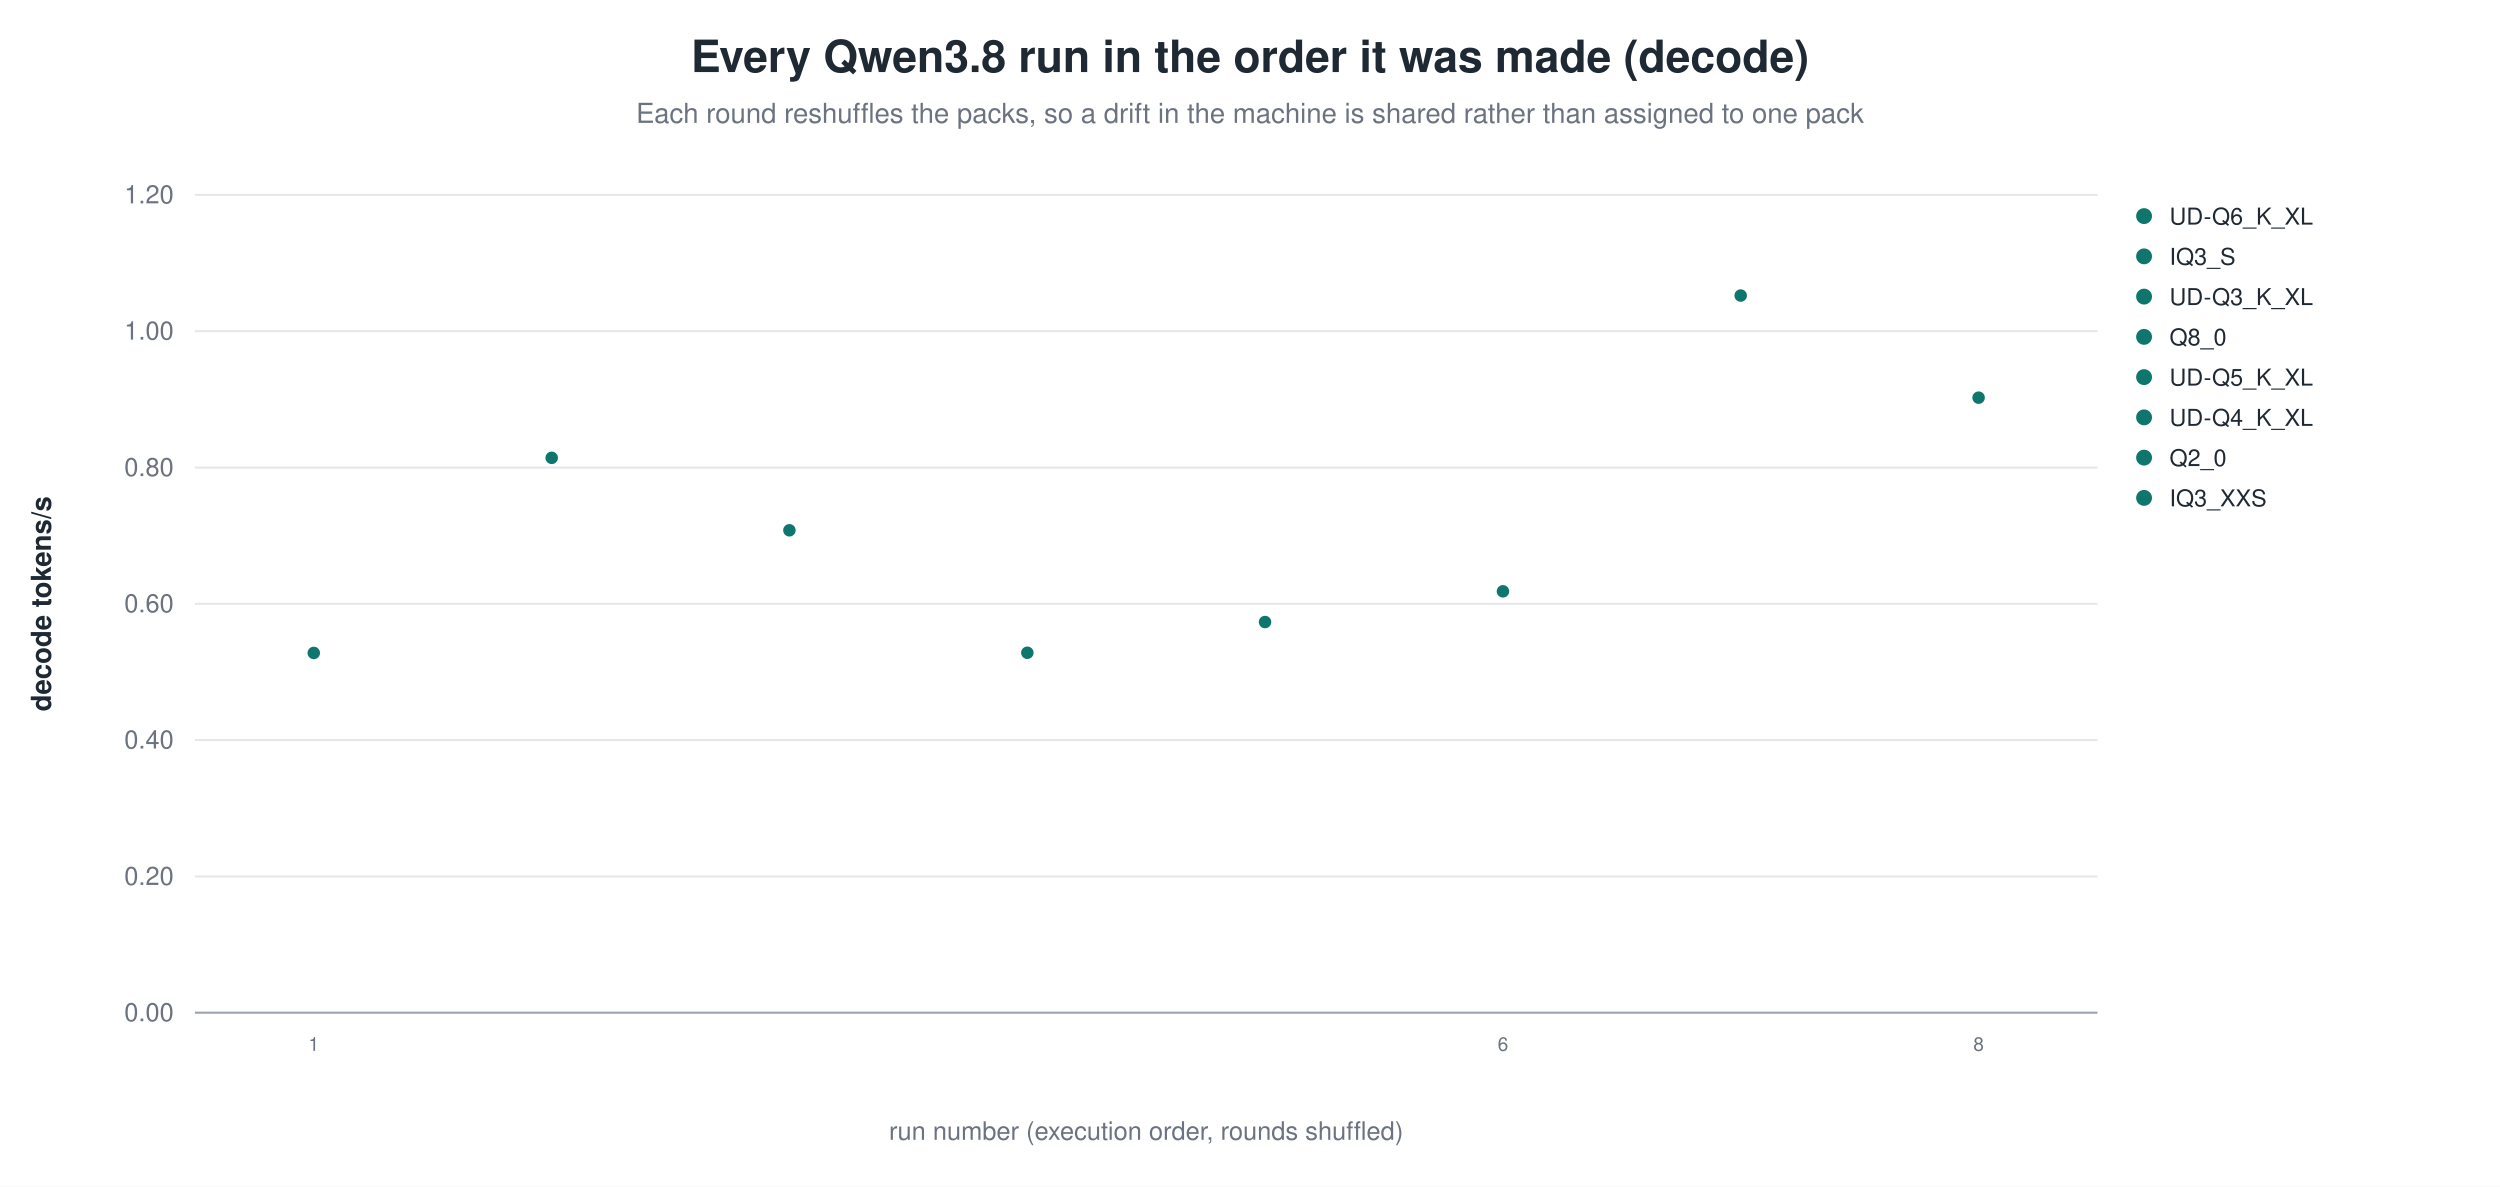
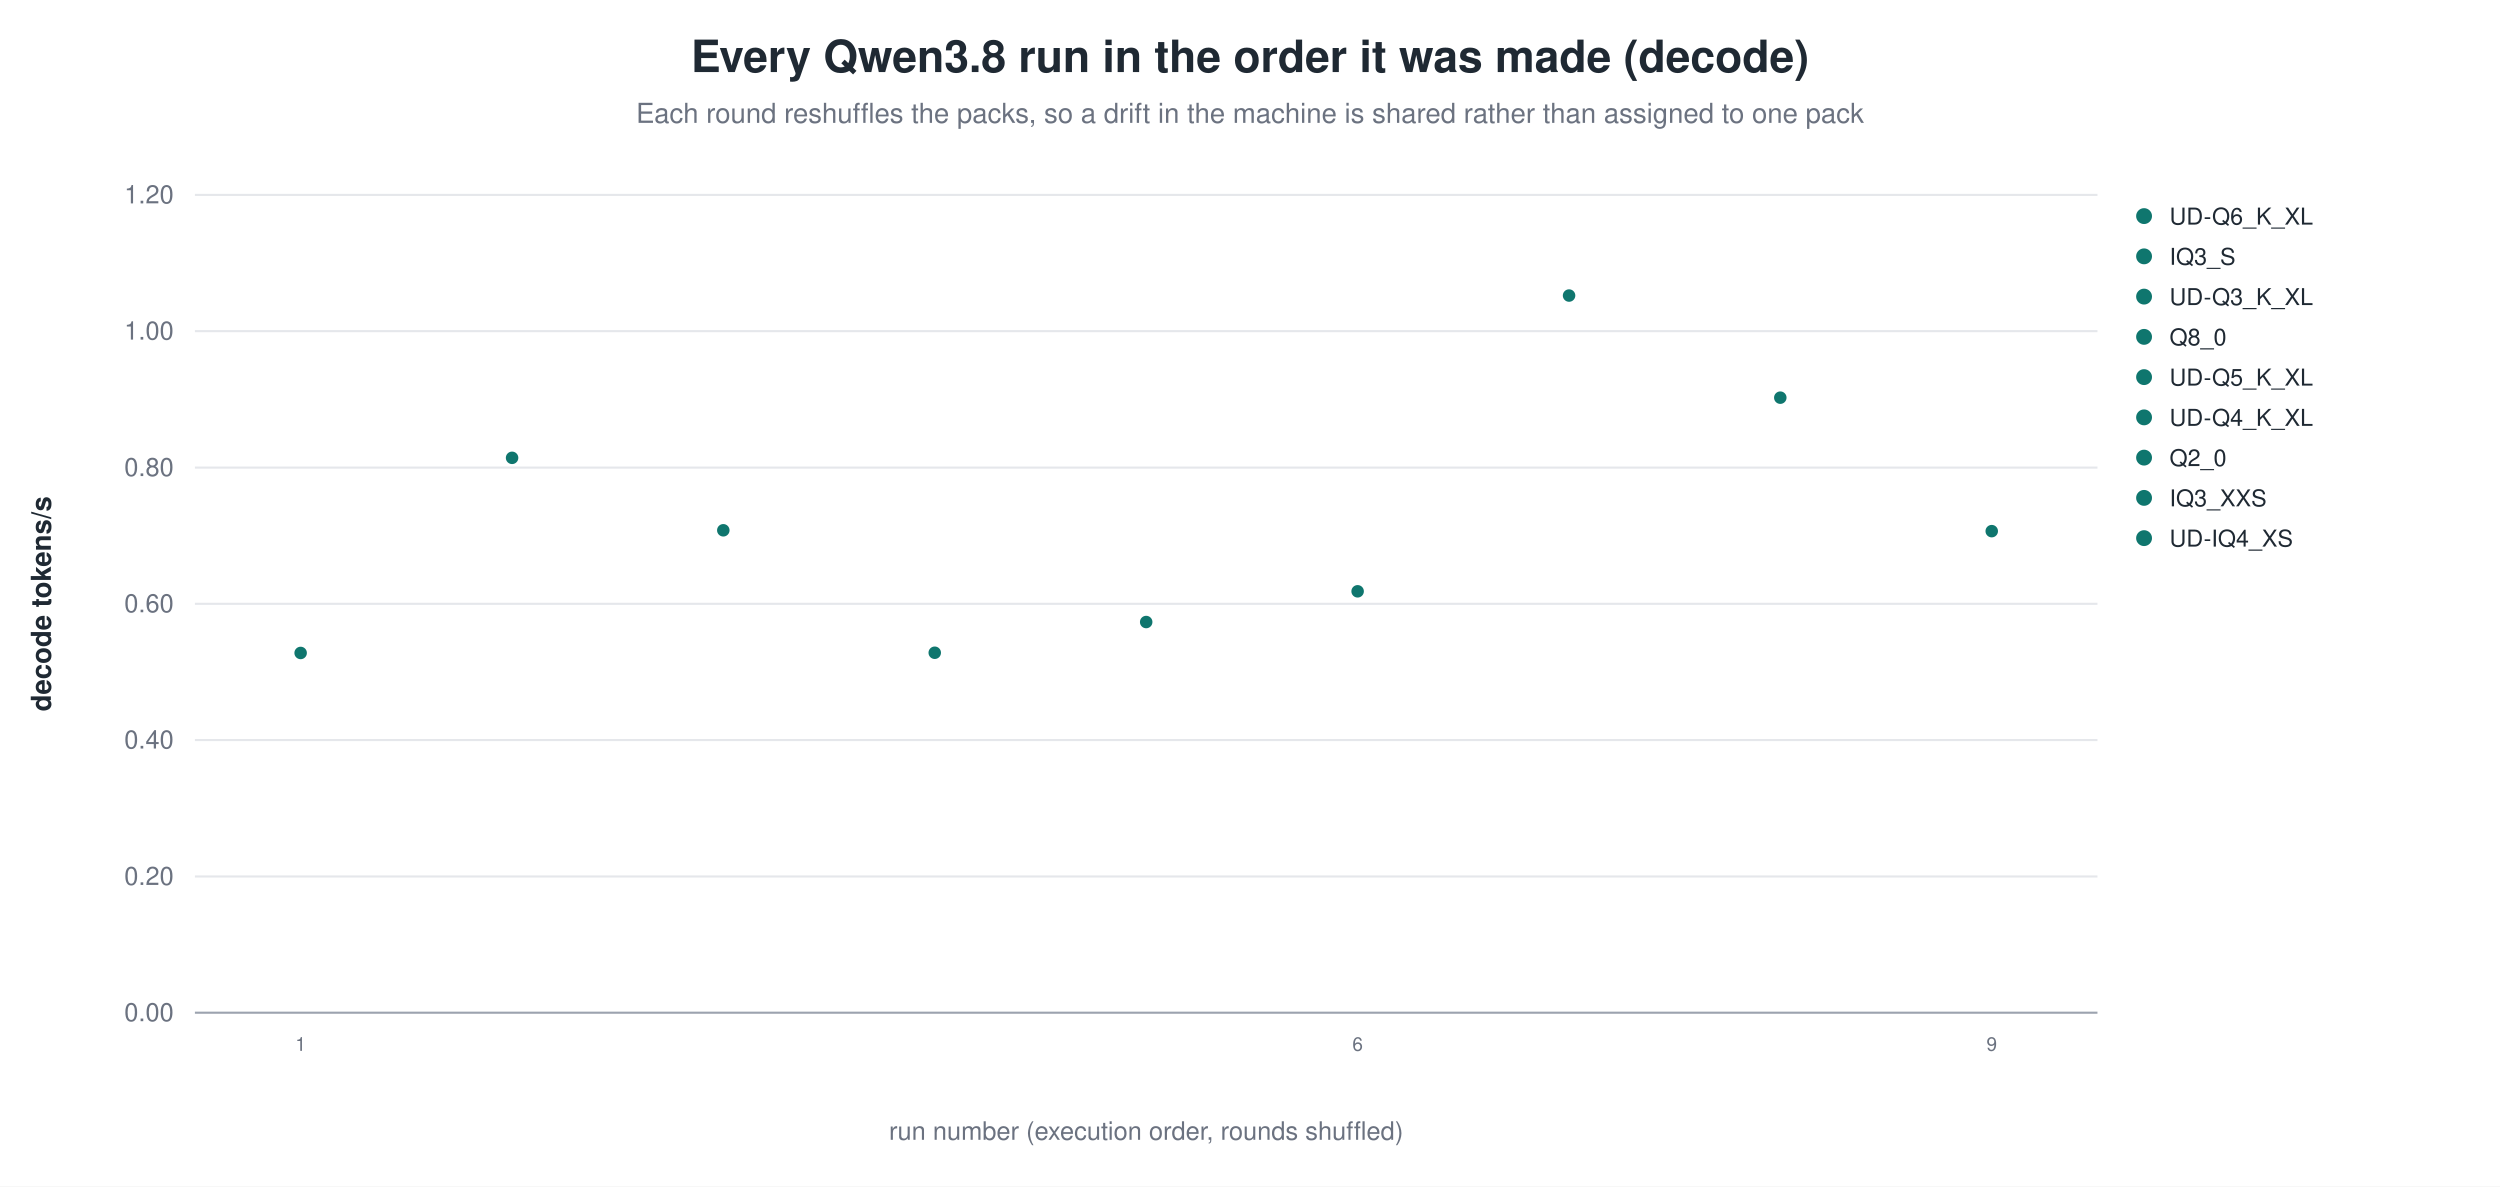
<svg xmlns="http://www.w3.org/2000/svg" width="1180" height="560" viewBox="0 0 1180 560" role="img" aria-label="Every Qwen3.8 run in the order it was made (decode)">
  <rect width="1180" height="560" fill="white" />
  <text x="590.0" y="34" text-anchor="middle" font-family="Helvetica, Arial, sans-serif" font-size="21" font-weight="600" fill="#1f2933">Every Qwen3.8 run in the order it was made (decode)</text>
  <text x="590.0" y="58" text-anchor="middle" font-family="Helvetica, Arial, sans-serif" font-size="13" fill="#6b7280">Each round reshuffles the packs, so a drift in the machine is shared rather than assigned to one pack</text>
  <line x1="92.0" y1="478.0" x2="990.0" y2="478.0" stroke="#9ca3af" stroke-width="1.0" />
  <text x="82.0" y="482.0" text-anchor="end" font-family="Helvetica, Arial, sans-serif" font-size="12" fill="#6b7280" font-weight="400">0.00</text>
  <line x1="92.0" y1="413.7" x2="990.0" y2="413.7" stroke="#e5e7eb" stroke-width="1.0" />
  <text x="82.0" y="417.7" text-anchor="end" font-family="Helvetica, Arial, sans-serif" font-size="12" fill="#6b7280" font-weight="400">0.20</text>
  <line x1="92.0" y1="349.3" x2="990.0" y2="349.3" stroke="#e5e7eb" stroke-width="1.0" />
  <text x="82.0" y="353.3" text-anchor="end" font-family="Helvetica, Arial, sans-serif" font-size="12" fill="#6b7280" font-weight="400">0.40</text>
  <line x1="92.0" y1="285.0" x2="990.0" y2="285.0" stroke="#e5e7eb" stroke-width="1.0" />
  <text x="82.0" y="289.0" text-anchor="end" font-family="Helvetica, Arial, sans-serif" font-size="12" fill="#6b7280" font-weight="400">0.60</text>
  <line x1="92.0" y1="220.7" x2="990.0" y2="220.7" stroke="#e5e7eb" stroke-width="1.0" />
  <text x="82.0" y="224.7" text-anchor="end" font-family="Helvetica, Arial, sans-serif" font-size="12" fill="#6b7280" font-weight="400">0.80</text>
  <line x1="92.0" y1="156.3" x2="990.0" y2="156.3" stroke="#e5e7eb" stroke-width="1.0" />
  <text x="82.0" y="160.3" text-anchor="end" font-family="Helvetica, Arial, sans-serif" font-size="12" fill="#6b7280" font-weight="400">1.00</text>
  <line x1="92.0" y1="92.0" x2="990.0" y2="92.0" stroke="#e5e7eb" stroke-width="1.0" />
  <text x="82.0" y="96.0" text-anchor="end" font-family="Helvetica, Arial, sans-serif" font-size="12" fill="#6b7280" font-weight="400">1.20</text>
  <text x="24.0" y="285.0" text-anchor="middle" font-family="Helvetica, Arial, sans-serif" font-size="13" fill="#1f2933" font-weight="600" transform="rotate(-90.0 24.0 285.0)">decode tokens/s</text>
-   <circle cx="148.1" cy="308.2" r="3.4" fill="#0f766e" stroke="white" stroke-width="0.9" opacity="1.00" />
-   <text x="148.1" y="496.0" text-anchor="middle" font-family="Helvetica, Arial, sans-serif" font-size="9" fill="#6b7280" font-weight="400">1</text>
-   <circle cx="260.4" cy="216.1" r="3.4" fill="#0f766e" stroke="white" stroke-width="0.9" opacity="1.00" />
-   <circle cx="372.6" cy="250.3" r="3.4" fill="#0f766e" stroke="white" stroke-width="0.9" opacity="1.00" />
-   <circle cx="484.9" cy="308.1" r="3.4" fill="#0f766e" stroke="white" stroke-width="0.9" opacity="1.00" />
-   <circle cx="597.1" cy="293.6" r="3.4" fill="#0f766e" stroke="white" stroke-width="0.9" opacity="1.00" />
-   <circle cx="709.4" cy="279.1" r="3.4" fill="#0f766e" stroke="white" stroke-width="0.9" opacity="1.00" />
-   <text x="709.4" y="496.0" text-anchor="middle" font-family="Helvetica, Arial, sans-serif" font-size="9" fill="#6b7280" font-weight="400">6</text>
-   <circle cx="821.6" cy="139.5" r="3.4" fill="#0f766e" stroke="white" stroke-width="0.9" opacity="1.00" />
-   <circle cx="933.9" cy="187.7" r="3.4" fill="#0f766e" stroke="white" stroke-width="0.9" opacity="1.00" />
-   <text x="933.9" y="496.0" text-anchor="middle" font-family="Helvetica, Arial, sans-serif" font-size="9" fill="#6b7280" font-weight="400">8</text>
+   <circle cx="141.9" cy="308.2" r="3.4" fill="#0f766e" stroke="white" stroke-width="0.9" opacity="1.00" />
+   <text x="141.9" y="496.0" text-anchor="middle" font-family="Helvetica, Arial, sans-serif" font-size="9" fill="#6b7280" font-weight="400">1</text>
+   <circle cx="241.7" cy="216.1" r="3.4" fill="#0f766e" stroke="white" stroke-width="0.9" opacity="1.00" />
+   <circle cx="341.4" cy="250.3" r="3.4" fill="#0f766e" stroke="white" stroke-width="0.9" opacity="1.00" />
+   <circle cx="441.2" cy="308.1" r="3.4" fill="#0f766e" stroke="white" stroke-width="0.9" opacity="1.00" />
+   <circle cx="541.0" cy="293.6" r="3.4" fill="#0f766e" stroke="white" stroke-width="0.9" opacity="1.00" />
+   <circle cx="640.8" cy="279.1" r="3.4" fill="#0f766e" stroke="white" stroke-width="0.9" opacity="1.00" />
+   <text x="640.8" y="496.0" text-anchor="middle" font-family="Helvetica, Arial, sans-serif" font-size="9" fill="#6b7280" font-weight="400">6</text>
+   <circle cx="740.6" cy="139.5" r="3.4" fill="#0f766e" stroke="white" stroke-width="0.9" opacity="1.00" />
+   <circle cx="840.3" cy="187.7" r="3.4" fill="#0f766e" stroke="white" stroke-width="0.9" opacity="1.00" />
+   <circle cx="940.1" cy="250.7" r="3.4" fill="#0f766e" stroke="white" stroke-width="0.9" opacity="1.00" />
+   <text x="940.1" y="496.0" text-anchor="middle" font-family="Helvetica, Arial, sans-serif" font-size="9" fill="#6b7280" font-weight="400">9</text>
  <circle cx="1012.0" cy="102.0" r="4.2" fill="#0f766e" stroke="white" stroke-width="0.9" opacity="1.00" />
  <text x="1024.0" y="106.0" text-anchor="start" font-family="Helvetica, Arial, sans-serif" font-size="11" fill="#1f2933" font-weight="400">UD-Q6_K_XL</text>
  <circle cx="1012.0" cy="121.0" r="4.2" fill="#0f766e" stroke="white" stroke-width="0.9" opacity="1.00" />
  <text x="1024.0" y="125.0" text-anchor="start" font-family="Helvetica, Arial, sans-serif" font-size="11" fill="#1f2933" font-weight="400">IQ3_S</text>
  <circle cx="1012.0" cy="140.0" r="4.2" fill="#0f766e" stroke="white" stroke-width="0.9" opacity="1.00" />
  <text x="1024.0" y="144.0" text-anchor="start" font-family="Helvetica, Arial, sans-serif" font-size="11" fill="#1f2933" font-weight="400">UD-Q3_K_XL</text>
  <circle cx="1012.0" cy="159.0" r="4.2" fill="#0f766e" stroke="white" stroke-width="0.9" opacity="1.00" />
  <text x="1024.0" y="163.0" text-anchor="start" font-family="Helvetica, Arial, sans-serif" font-size="11" fill="#1f2933" font-weight="400">Q8_0</text>
  <circle cx="1012.0" cy="178.0" r="4.2" fill="#0f766e" stroke="white" stroke-width="0.9" opacity="1.00" />
  <text x="1024.0" y="182.0" text-anchor="start" font-family="Helvetica, Arial, sans-serif" font-size="11" fill="#1f2933" font-weight="400">UD-Q5_K_XL</text>
  <circle cx="1012.0" cy="197.0" r="4.2" fill="#0f766e" stroke="white" stroke-width="0.9" opacity="1.00" />
  <text x="1024.0" y="201.0" text-anchor="start" font-family="Helvetica, Arial, sans-serif" font-size="11" fill="#1f2933" font-weight="400">UD-Q4_K_XL</text>
  <circle cx="1012.0" cy="216.0" r="4.2" fill="#0f766e" stroke="white" stroke-width="0.9" opacity="1.00" />
  <text x="1024.0" y="220.0" text-anchor="start" font-family="Helvetica, Arial, sans-serif" font-size="11" fill="#1f2933" font-weight="400">Q2_0</text>
  <circle cx="1012.0" cy="235.0" r="4.2" fill="#0f766e" stroke="white" stroke-width="0.9" opacity="1.00" />
  <text x="1024.0" y="239.0" text-anchor="start" font-family="Helvetica, Arial, sans-serif" font-size="11" fill="#1f2933" font-weight="400">IQ3_XXS</text>
+   <circle cx="1012.0" cy="254.0" r="4.2" fill="#0f766e" stroke="white" stroke-width="0.9" opacity="1.00" />
+   <text x="1024.0" y="258.0" text-anchor="start" font-family="Helvetica, Arial, sans-serif" font-size="11" fill="#1f2933" font-weight="400">UD-IQ4_XS</text>
  <text x="541.0" y="538.0" text-anchor="middle" font-family="Helvetica, Arial, sans-serif" font-size="12" fill="#6b7280" font-weight="400">run number (execution order, rounds shuffled)</text>
</svg>
